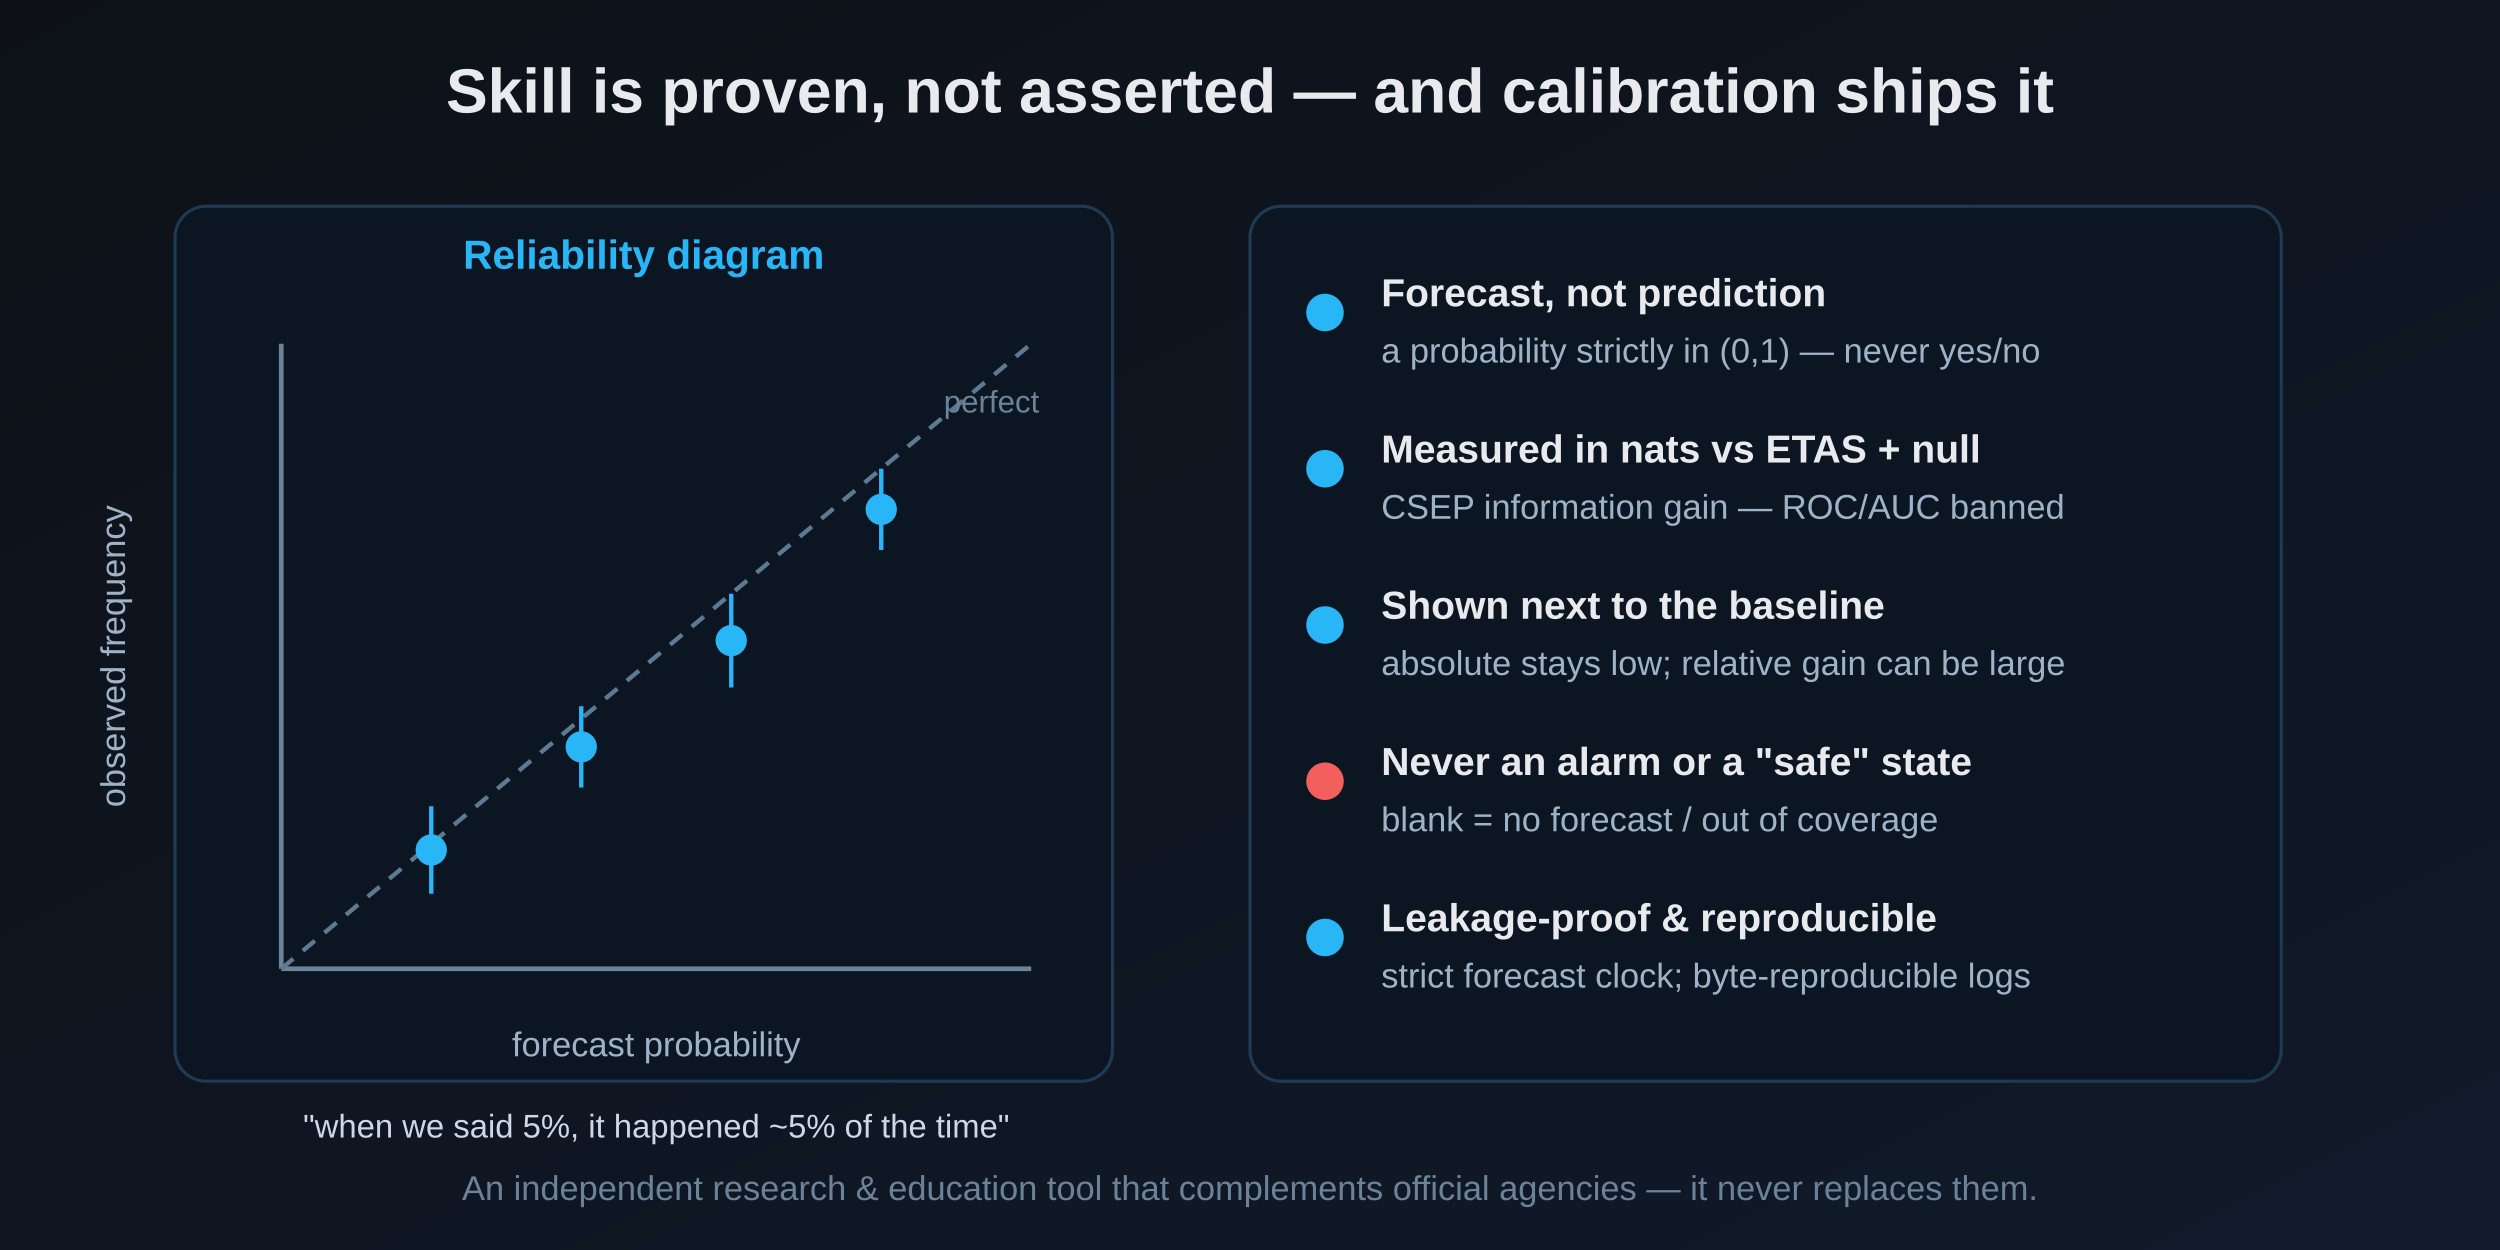
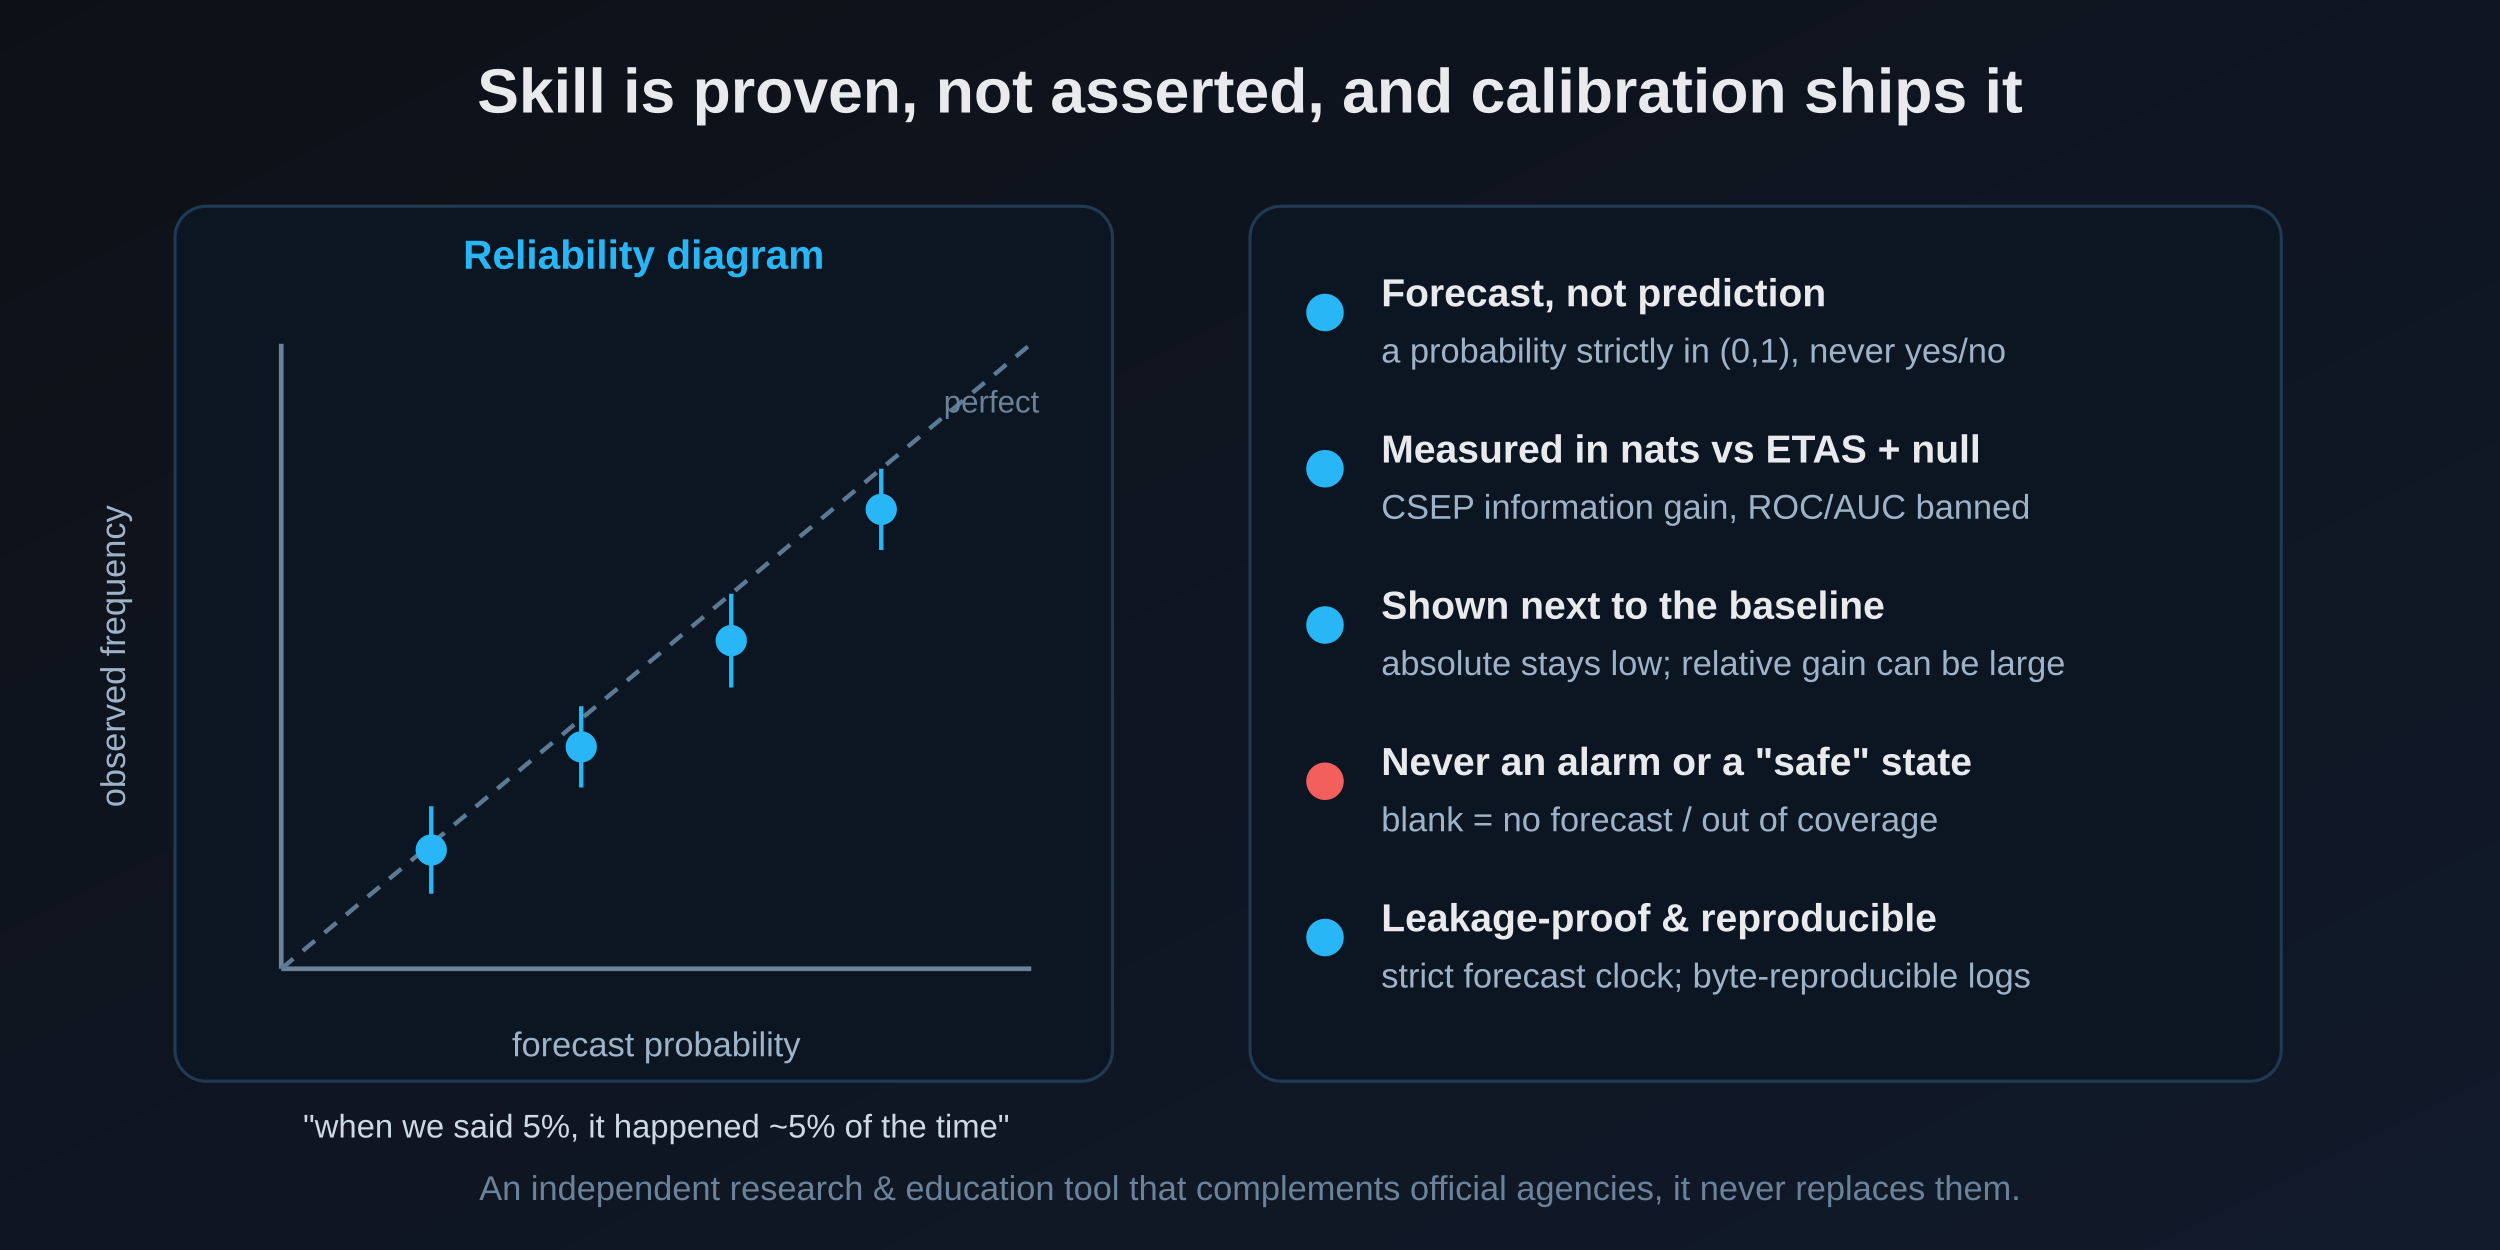
<svg xmlns="http://www.w3.org/2000/svg" viewBox="0 0 800 400" width="800" height="400">
  <defs>
    <linearGradient id="bgH" x1="0%" y1="0%" x2="100%" y2="100%">
      <stop offset="0%" style="stop-color:#0d1117" />
      <stop offset="100%" style="stop-color:#111a2b" />
    </linearGradient>
  </defs>
  <rect width="800" height="400" fill="url(#bgH)" />
-   <text x="400" y="36" text-anchor="middle" fill="#E8EAED" font-family="Segoe UI, Arial, sans-serif" font-size="20" font-weight="700">Skill is proven, not asserted — and calibration ships it</text>
+   <text x="400" y="36" text-anchor="middle" fill="#E8EAED" font-family="Segoe UI, Arial, sans-serif" font-size="20" font-weight="700">Skill is proven, not asserted, and calibration ships it</text>
  <g transform="translate(70,80)">
    <rect x="-14" y="-14" width="300" height="280" rx="10" fill="#0c1622" stroke="#1f3a52" stroke-width="1" />
    <text x="136" y="6" text-anchor="middle" fill="#29B6F6" font-family="Segoe UI, Arial, sans-serif" font-size="13" font-weight="700">Reliability diagram</text>
    <line x1="20" y1="230" x2="260" y2="230" stroke="#6b8299" stroke-width="1.5" />
    <line x1="20" y1="230" x2="20" y2="30" stroke="#6b8299" stroke-width="1.5" />
    <text x="140" y="258" text-anchor="middle" fill="#9fb3c8" font-family="Segoe UI, Arial, sans-serif" font-size="11">forecast probability</text>
    <text x="-30" y="130" text-anchor="middle" fill="#9fb3c8" font-family="Segoe UI, Arial, sans-serif" font-size="11" transform="rotate(-90,-30,130)">observed frequency</text>
    <line x1="20" y1="230" x2="260" y2="30" stroke="#5e7a93" stroke-width="1.4" stroke-dasharray="5 4" />
    <text x="232" y="52" fill="#6b8299" font-family="Segoe UI, Arial, sans-serif" font-size="10">perfect</text>
    <g stroke="#29B6F6" stroke-width="1.4">
      <line x1="68" y1="206" x2="68" y2="178" />
      <line x1="116" y1="172" x2="116" y2="146" />
      <line x1="164" y1="140" x2="164" y2="110" />
      <line x1="212" y1="96" x2="212" y2="70" />
    </g>
    <g fill="#29B6F6">
      <circle cx="68" cy="192" r="5" />
      <circle cx="116" cy="159" r="5" />
      <circle cx="164" cy="125" r="5" />
      <circle cx="212" cy="83" r="5" />
    </g>
    <text x="140" y="284" text-anchor="middle" fill="#cdd9e5" font-family="Segoe UI, Arial, sans-serif" font-size="10.5">"when we said 5%, it happened ~5% of the time"</text>
  </g>
  <g transform="translate(400,80)">
    <rect x="0" y="-14" width="330" height="280" rx="10" fill="#0c1622" stroke="#1f3a52" stroke-width="1" />
    <circle cx="24" cy="20" r="6" fill="#29B6F6" />
    <text x="42" y="18" fill="#E8EAED" font-family="Segoe UI, Arial, sans-serif" font-size="12.5" font-weight="600">Forecast, not prediction</text>
-     <text x="42" y="36" fill="#9fb3c8" font-family="Segoe UI, Arial, sans-serif" font-size="11">a probability strictly in (0,1) — never yes/no</text>
+     <text x="42" y="36" fill="#9fb3c8" font-family="Segoe UI, Arial, sans-serif" font-size="11">a probability strictly in (0,1), never yes/no</text>
    <circle cx="24" cy="70" r="6" fill="#29B6F6" />
    <text x="42" y="68" fill="#E8EAED" font-family="Segoe UI, Arial, sans-serif" font-size="12.5" font-weight="600">Measured in nats vs ETAS + null</text>
-     <text x="42" y="86" fill="#9fb3c8" font-family="Segoe UI, Arial, sans-serif" font-size="11">CSEP information gain — ROC/AUC banned</text>
+     <text x="42" y="86" fill="#9fb3c8" font-family="Segoe UI, Arial, sans-serif" font-size="11">CSEP information gain, ROC/AUC banned</text>
    <circle cx="24" cy="120" r="6" fill="#29B6F6" />
    <text x="42" y="118" fill="#E8EAED" font-family="Segoe UI, Arial, sans-serif" font-size="12.5" font-weight="600">Shown next to the baseline</text>
    <text x="42" y="136" fill="#9fb3c8" font-family="Segoe UI, Arial, sans-serif" font-size="11">absolute stays low; relative gain can be large</text>
    <circle cx="24" cy="170" r="6" fill="#f25f5c" />
    <text x="42" y="168" fill="#E8EAED" font-family="Segoe UI, Arial, sans-serif" font-size="12.5" font-weight="600">Never an alarm or a "safe" state</text>
    <text x="42" y="186" fill="#9fb3c8" font-family="Segoe UI, Arial, sans-serif" font-size="11">blank = no forecast / out of coverage</text>
    <circle cx="24" cy="220" r="6" fill="#29B6F6" />
    <text x="42" y="218" fill="#E8EAED" font-family="Segoe UI, Arial, sans-serif" font-size="12.5" font-weight="600">Leakage-proof &amp; reproducible</text>
    <text x="42" y="236" fill="#9fb3c8" font-family="Segoe UI, Arial, sans-serif" font-size="11">strict forecast clock; byte-reproducible logs</text>
  </g>
-   <text x="400" y="384" text-anchor="middle" fill="#6b8299" font-family="Segoe UI, Arial, sans-serif" font-size="11">An independent research &amp; education tool that complements official agencies — it never replaces them.</text>
+   <text x="400" y="384" text-anchor="middle" fill="#6b8299" font-family="Segoe UI, Arial, sans-serif" font-size="11">An independent research &amp; education tool that complements official agencies, it never replaces them.</text>
</svg>
